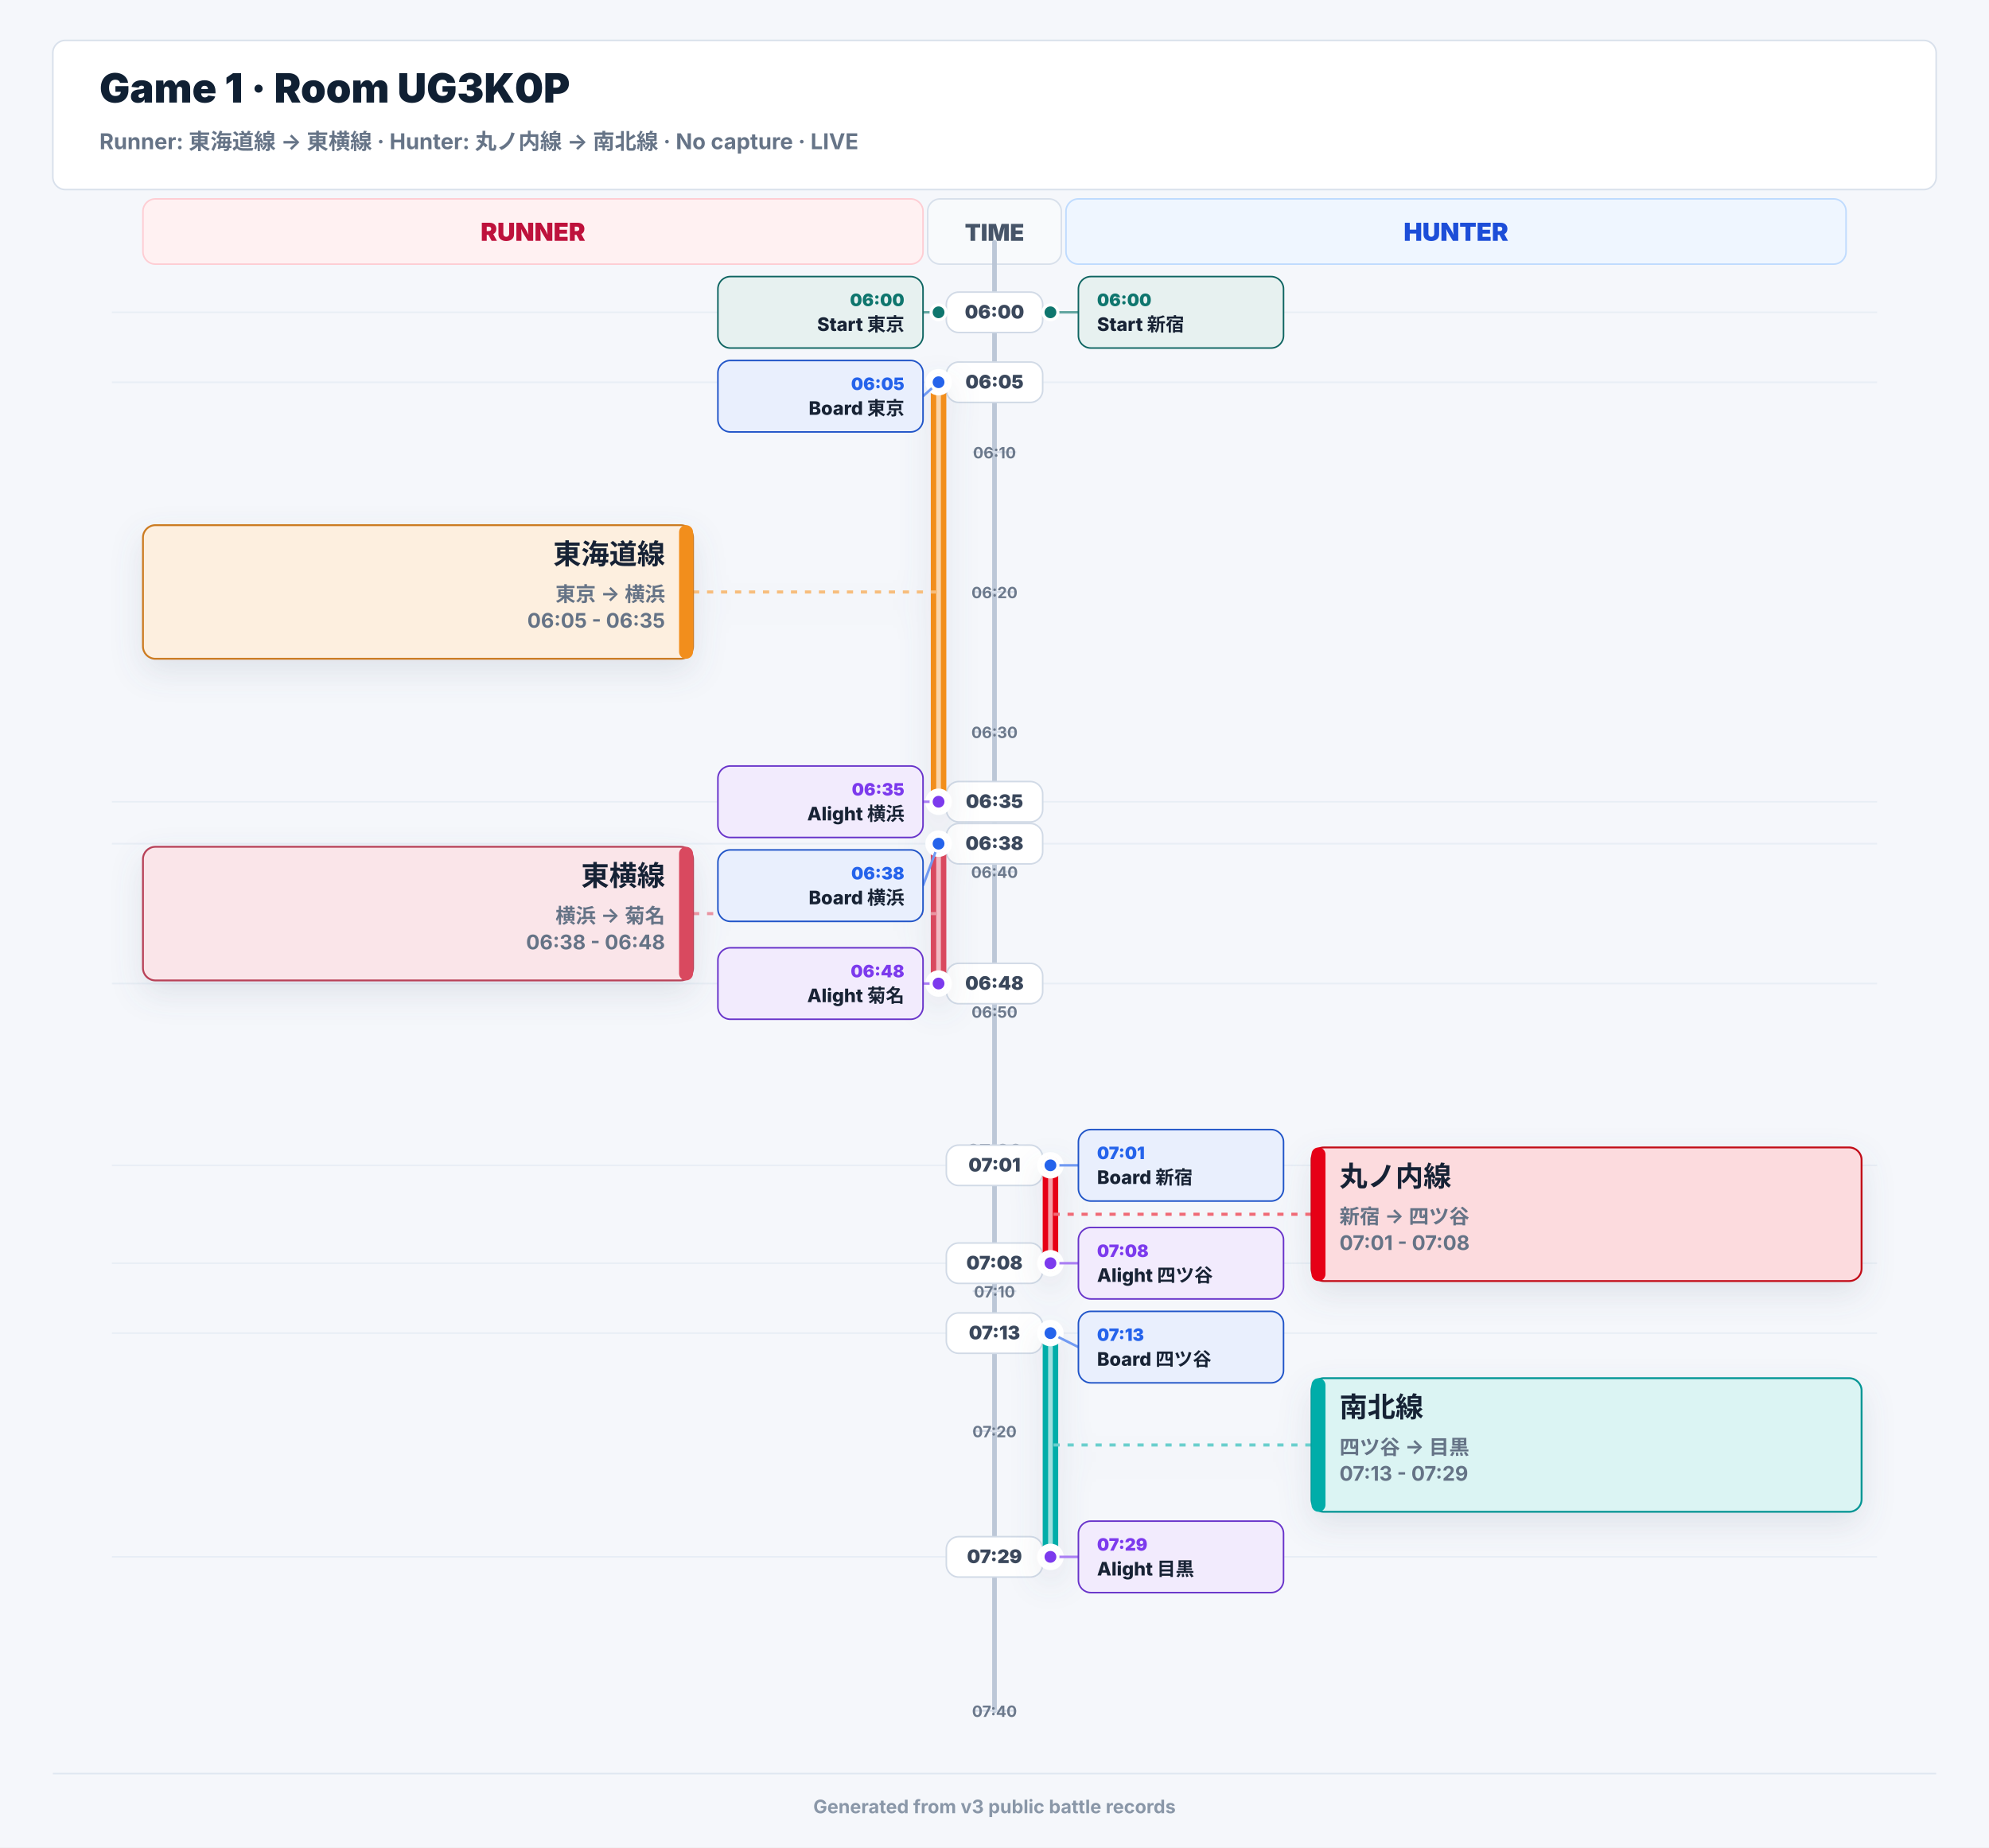
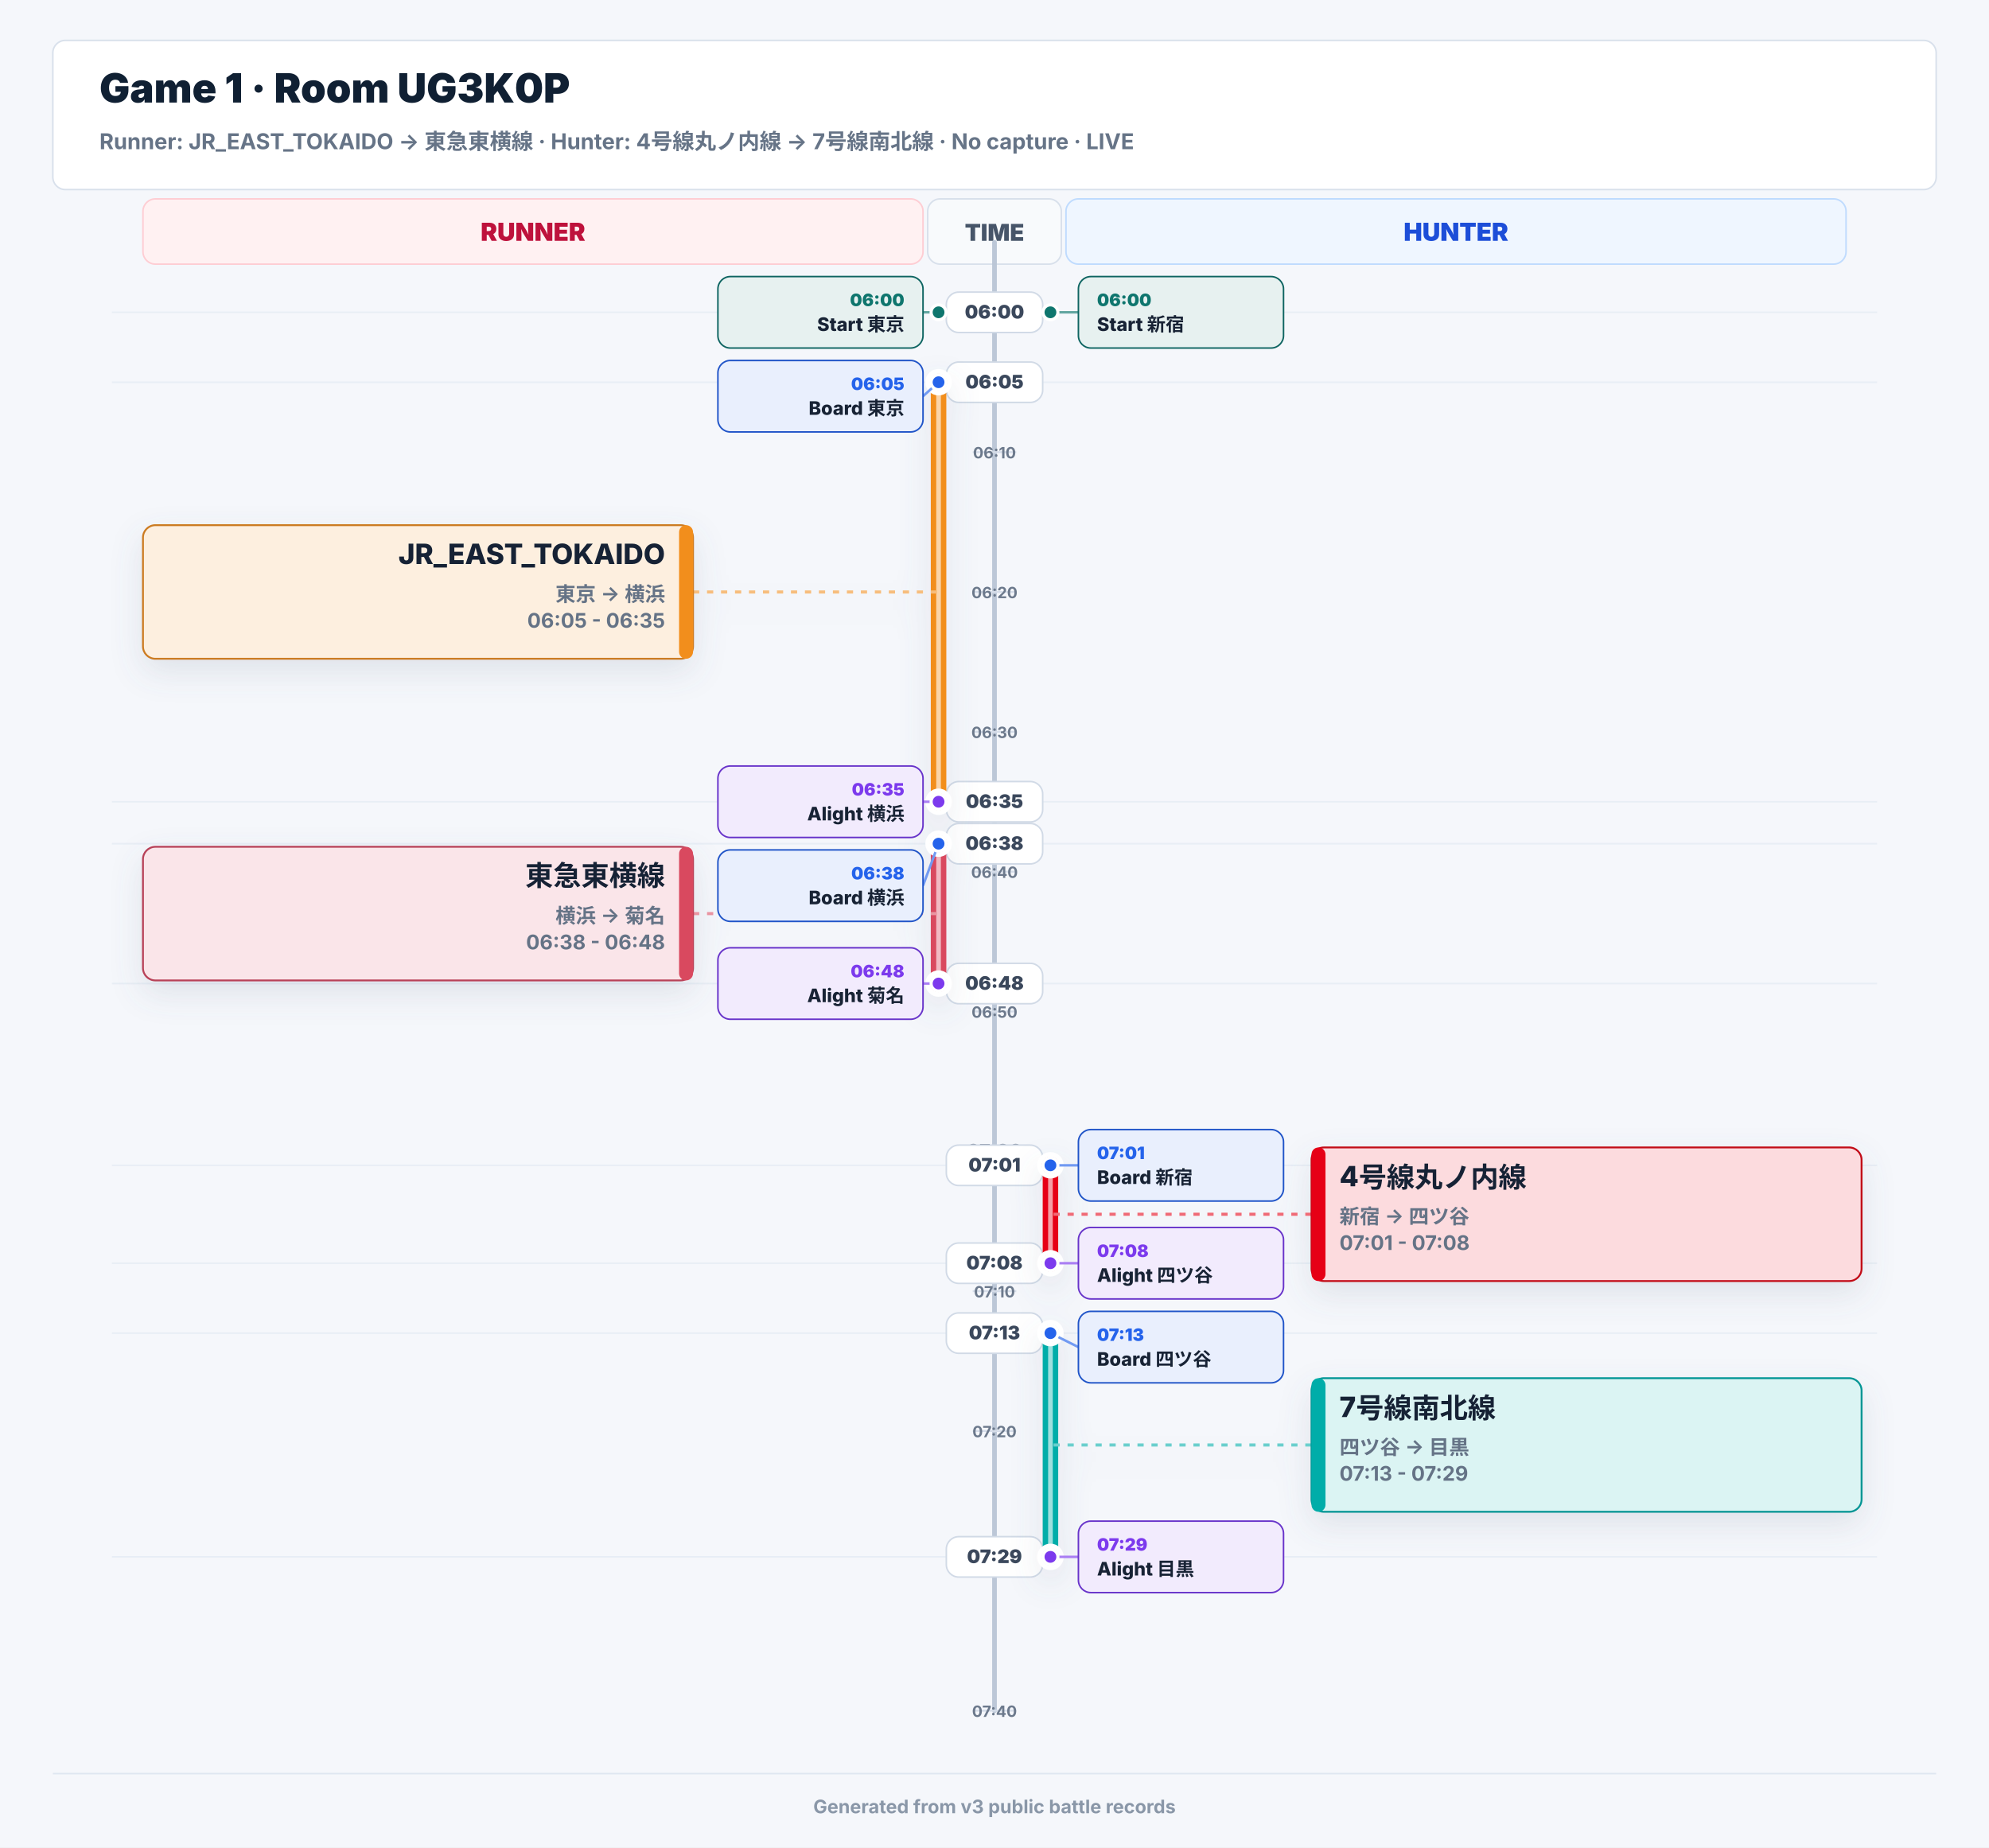
<svg xmlns="http://www.w3.org/2000/svg" width="1280" height="1189" viewBox="0 0 1280 1189" role="img" aria-label="Battle timeline">
  <defs>
    <filter id="softShadow" x="-20%" y="-20%" width="140%" height="140%">
      <feDropShadow dx="0" dy="8" stdDeviation="10" flood-color="#64748b" flood-opacity="0.16" />
    </filter>
  </defs>
  <g font-family="Inter, ui-sans-serif, system-ui, -apple-system, BlinkMacSystemFont, Segoe UI, sans-serif">
    <rect x="0" y="0" width="1280" height="100%" fill="#f5f7fb" />
    <rect x="34" y="26" width="1212" height="96" rx="8" fill="#ffffff" stroke="#d8e0eb" />
    <text x="64.0" y="66.0" font-size="26" font-weight="900" fill="#102033" text-anchor="start">Game 1 · Room UG3K0P</text>
-     <text x="64.0" y="96.0" font-size="14" font-weight="750" fill="#667487" text-anchor="start">Runner: 東海道線 -&gt; 東横線 · Hunter: 丸ノ内線 -&gt; 南北線 · No capture · LIVE</text>
+     <text x="64.0" y="96.0" font-size="14" font-weight="750" fill="#667487" text-anchor="start">Runner: JR_EAST_TOKAIDO -&gt; 東急東横線 · Hunter: 4号線丸ノ内線 -&gt; 7号線南北線 · No capture · LIVE</text>
    <rect x="92" y="128" width="502" height="42" rx="8" fill="#fff1f2" stroke="#fecdd3" />
    <text x="343.0" y="155.0" font-size="16" font-weight="950" fill="#be123c" text-anchor="middle">RUNNER</text>
    <rect x="686" y="128" width="502" height="42" rx="8" fill="#eff6ff" stroke="#bfdbfe" />
    <text x="937.0" y="155.0" font-size="16" font-weight="950" fill="#1d4ed8" text-anchor="middle">HUNTER</text>
    <rect x="597" y="128" width="86" height="42" rx="8" fill="#f8fafc" stroke="#d8e0eb" />
    <text x="640.0" y="155.0" font-size="15" font-weight="950" fill="#475569" text-anchor="middle">TIME</text>
    <rect x="34" y="1141.0" width="1212" height="1" fill="#dfe7f1" />
    <g opacity="0.96">
      <line x1="640" y1="156.0" x2="640" y2="1101.0" stroke="#b9c5d5" stroke-width="3" stroke-linecap="round" />
      <line x1="616" y1="201.0" x2="664" y2="201.0" stroke="#d4dce8" stroke-width="1.2" />
      <text x="640.0" y="205.0" font-size="12" font-weight="800" fill="#667487" text-anchor="middle">06:00</text>
      <line x1="626" y1="291.0" x2="654" y2="291.0" stroke="#d4dce8" stroke-width="1.2" />
      <text x="640.0" y="295.0" font-size="10" font-weight="650" fill="#667487" text-anchor="middle">06:10</text>
      <line x1="626" y1="381.0" x2="654" y2="381.0" stroke="#d4dce8" stroke-width="1.2" />
      <text x="640.0" y="385.0" font-size="10" font-weight="650" fill="#667487" text-anchor="middle">06:20</text>
      <line x1="626" y1="471.0" x2="654" y2="471.0" stroke="#d4dce8" stroke-width="1.2" />
      <text x="640.0" y="475.0" font-size="10" font-weight="650" fill="#667487" text-anchor="middle">06:30</text>
      <line x1="626" y1="561.0" x2="654" y2="561.0" stroke="#d4dce8" stroke-width="1.2" />
      <text x="640.0" y="565.0" font-size="10" font-weight="650" fill="#667487" text-anchor="middle">06:40</text>
      <line x1="626" y1="651.0" x2="654" y2="651.0" stroke="#d4dce8" stroke-width="1.2" />
      <text x="640.0" y="655.0" font-size="10" font-weight="650" fill="#667487" text-anchor="middle">06:50</text>
      <line x1="616" y1="741.0" x2="664" y2="741.0" stroke="#d4dce8" stroke-width="1.2" />
      <text x="640.0" y="745.0" font-size="12" font-weight="800" fill="#667487" text-anchor="middle">07:00</text>
      <line x1="626" y1="831.0" x2="654" y2="831.0" stroke="#d4dce8" stroke-width="1.2" />
      <text x="640.0" y="835.0" font-size="10" font-weight="650" fill="#667487" text-anchor="middle">07:10</text>
      <line x1="626" y1="921.0" x2="654" y2="921.0" stroke="#d4dce8" stroke-width="1.2" />
      <text x="640.0" y="925.0" font-size="10" font-weight="650" fill="#667487" text-anchor="middle">07:20</text>
      <line x1="626" y1="1011.0" x2="654" y2="1011.0" stroke="#d4dce8" stroke-width="1.2" />
      <text x="640.0" y="1015.0" font-size="10" font-weight="650" fill="#667487" text-anchor="middle">07:30</text>
      <line x1="626" y1="1101.0" x2="654" y2="1101.0" stroke="#d4dce8" stroke-width="1.2" />
      <text x="640.0" y="1105.0" font-size="10" font-weight="650" fill="#667487" text-anchor="middle">07:40</text>
      <line x1="72" y1="201.0" x2="1208" y2="201.0" stroke="#e7edf5" stroke-width="1" />
      <rect x="609" y="188.0" width="62" height="26" rx="8" fill="#ffffff" stroke="#cfd8e5" />
      <text x="640.0" y="205.0" font-size="12" font-weight="900" fill="#334155" text-anchor="middle">06:00</text>
      <line x1="72" y1="246.0" x2="1208" y2="246.0" stroke="#e7edf5" stroke-width="1" />
      <rect x="609" y="233.0" width="62" height="26" rx="8" fill="#ffffff" stroke="#cfd8e5" />
      <text x="640.0" y="250.0" font-size="12" font-weight="900" fill="#334155" text-anchor="middle">06:05</text>
      <line x1="72" y1="516.0" x2="1208" y2="516.0" stroke="#e7edf5" stroke-width="1" />
      <rect x="609" y="503.0" width="62" height="26" rx="8" fill="#ffffff" stroke="#cfd8e5" />
      <text x="640.0" y="520.0" font-size="12" font-weight="900" fill="#334155" text-anchor="middle">06:35</text>
      <line x1="72" y1="543.0" x2="1208" y2="543.0" stroke="#e7edf5" stroke-width="1" />
      <rect x="609" y="530.0" width="62" height="26" rx="8" fill="#ffffff" stroke="#cfd8e5" />
      <text x="640.0" y="547.0" font-size="12" font-weight="900" fill="#334155" text-anchor="middle">06:38</text>
      <line x1="72" y1="633.0" x2="1208" y2="633.0" stroke="#e7edf5" stroke-width="1" />
      <rect x="609" y="620.0" width="62" height="26" rx="8" fill="#ffffff" stroke="#cfd8e5" />
      <text x="640.0" y="637.0" font-size="12" font-weight="900" fill="#334155" text-anchor="middle">06:48</text>
      <line x1="72" y1="750.0" x2="1208" y2="750.0" stroke="#e7edf5" stroke-width="1" />
      <rect x="609" y="737.0" width="62" height="26" rx="8" fill="#ffffff" stroke="#cfd8e5" />
      <text x="640.0" y="754.0" font-size="12" font-weight="900" fill="#334155" text-anchor="middle">07:01</text>
      <line x1="72" y1="813.0" x2="1208" y2="813.0" stroke="#e7edf5" stroke-width="1" />
      <rect x="609" y="800.0" width="62" height="26" rx="8" fill="#ffffff" stroke="#cfd8e5" />
      <text x="640.0" y="817.0" font-size="12" font-weight="900" fill="#334155" text-anchor="middle">07:08</text>
      <line x1="72" y1="858.0" x2="1208" y2="858.0" stroke="#e7edf5" stroke-width="1" />
      <rect x="609" y="845.0" width="62" height="26" rx="8" fill="#ffffff" stroke="#cfd8e5" />
      <text x="640.0" y="862.0" font-size="12" font-weight="900" fill="#334155" text-anchor="middle">07:13</text>
      <line x1="72" y1="1002.0" x2="1208" y2="1002.0" stroke="#e7edf5" stroke-width="1" />
      <rect x="609" y="989.0" width="62" height="26" rx="8" fill="#ffffff" stroke="#cfd8e5" />
      <text x="640.0" y="1006.0" font-size="12" font-weight="900" fill="#334155" text-anchor="middle">07:29</text>
    </g>
    <g filter="url(#softShadow)">
      <line x1="604" y1="246.0" x2="604" y2="516.0" stroke="#F28E1C" stroke-width="10" stroke-linecap="round" />
      <line x1="604" y1="246.0" x2="604" y2="516.0" stroke="#ffffff" stroke-opacity="0.62" stroke-width="3" stroke-linecap="round" />
      <circle cx="604" cy="246.0" r="7" fill="#F28E1C" stroke="#ffffff" stroke-width="3" />
      <circle cx="604" cy="516.0" r="7" fill="#F28E1C" stroke="#ffffff" stroke-width="3" />
      <line x1="446" y1="381.0" x2="604" y2="381.0" stroke="#f7bd7b" stroke-width="2" stroke-dasharray="4 5" />
      <rect x="92" y="338.0" width="354" height="86" rx="8" fill="#fdefdf" stroke="#cc7c21" stroke-width="1.2" />
      <rect x="437" y="338.0" width="9" height="86" rx="4.5" fill="#F28E1C" />
-       <text x="428.0" y="363.0" font-size="18" font-weight="800" fill="#162235" text-anchor="end">東海道線</text>
+       <text x="428.0" y="363.0" font-size="18" font-weight="800" fill="#162235" text-anchor="end">JR_EAST_TOKAIDO</text>
      <text x="428.0" y="387.0" font-size="13" font-weight="650" fill="#657386" text-anchor="end">東京 -&gt; 横浜</text>
      <text x="428.0" y="404.0" font-size="13" font-weight="650" fill="#657386" text-anchor="end">06:05 - 06:35</text>
      <line x1="604" y1="543.0" x2="604" y2="633.0" stroke="#D9485F" stroke-width="10" stroke-linecap="round" />
      <line x1="604" y1="543.0" x2="604" y2="633.0" stroke="#ffffff" stroke-opacity="0.62" stroke-width="3" stroke-linecap="round" />
      <circle cx="604" cy="543.0" r="7" fill="#D9485F" stroke="#ffffff" stroke-width="3" />
      <circle cx="604" cy="633.0" r="7" fill="#D9485F" stroke="#ffffff" stroke-width="3" />
      <line x1="446" y1="588.0" x2="604" y2="588.0" stroke="#e995a2" stroke-width="2" stroke-dasharray="4 5" />
      <rect x="92" y="545.0" width="354" height="86" rx="8" fill="#fae5e9" stroke="#b84258" stroke-width="1.2" />
      <rect x="437" y="545.0" width="9" height="86" rx="4.5" fill="#D9485F" />
-       <text x="428.0" y="570.0" font-size="18" font-weight="800" fill="#162235" text-anchor="end">東横線</text>
+       <text x="428.0" y="570.0" font-size="18" font-weight="800" fill="#162235" text-anchor="end">東急東横線</text>
      <text x="428.0" y="594.0" font-size="13" font-weight="650" fill="#657386" text-anchor="end">横浜 -&gt; 菊名</text>
      <text x="428.0" y="611.0" font-size="13" font-weight="650" fill="#657386" text-anchor="end">06:38 - 06:48</text>
      <line x1="676" y1="750.0" x2="676" y2="813.0" stroke="#E60012" stroke-width="10" stroke-linecap="round" />
      <line x1="676" y1="750.0" x2="676" y2="813.0" stroke="#ffffff" stroke-opacity="0.62" stroke-width="3" stroke-linecap="round" />
      <circle cx="676" cy="750.0" r="7" fill="#E60012" stroke="#ffffff" stroke-width="3" />
      <circle cx="676" cy="813.0" r="7" fill="#E60012" stroke="#ffffff" stroke-width="3" />
      <line x1="844" y1="781.5" x2="676" y2="781.5" stroke="#f06b76" stroke-width="2" stroke-dasharray="4 5" />
      <rect x="844" y="738.5" width="354" height="86" rx="8" fill="#fcdbde" stroke="#c20719" stroke-width="1.2" />
      <rect x="844" y="738.5" width="9" height="86" rx="4.5" fill="#E60012" />
-       <text x="862.0" y="763.5" font-size="18" font-weight="800" fill="#162235" text-anchor="start">丸ノ内線</text>
+       <text x="862.0" y="763.5" font-size="18" font-weight="800" fill="#162235" text-anchor="start">4号線丸ノ内線</text>
      <text x="862.0" y="787.5" font-size="13" font-weight="650" fill="#657386" text-anchor="start">新宿 -&gt; 四ツ谷</text>
      <text x="862.0" y="804.5" font-size="13" font-weight="650" fill="#657386" text-anchor="start">07:01 - 07:08</text>
      <line x1="676" y1="858.0" x2="676" y2="1002.0" stroke="#00ADA9" stroke-width="10" stroke-linecap="round" />
      <line x1="676" y1="858.0" x2="676" y2="1002.0" stroke="#ffffff" stroke-opacity="0.62" stroke-width="3" stroke-linecap="round" />
      <circle cx="676" cy="858.0" r="7" fill="#00ADA9" stroke="#ffffff" stroke-width="3" />
      <circle cx="676" cy="1002.0" r="7" fill="#00ADA9" stroke="#ffffff" stroke-width="3" />
      <line x1="844" y1="930.0" x2="676" y2="930.0" stroke="#6bcfcd" stroke-width="2" stroke-dasharray="4 5" />
      <rect x="844" y="887.0" width="354" height="86" rx="8" fill="#dbf4f3" stroke="#069594" stroke-width="1.2" />
      <rect x="844" y="887.0" width="9" height="86" rx="4.5" fill="#00ADA9" />
-       <text x="862.0" y="912.0" font-size="18" font-weight="800" fill="#162235" text-anchor="start">南北線</text>
+       <text x="862.0" y="912.0" font-size="18" font-weight="800" fill="#162235" text-anchor="start">7号線南北線</text>
      <text x="862.0" y="936.0" font-size="13" font-weight="650" fill="#657386" text-anchor="start">四ツ谷 -&gt; 目黒</text>
      <text x="862.0" y="953.0" font-size="13" font-weight="650" fill="#657386" text-anchor="start">07:13 - 07:29</text>
    </g>
    <g>
      <line x1="594" y1="201.0" x2="604" y2="201.0" stroke="#63a6a1" stroke-width="1.6" />
      <circle cx="604" cy="201.0" r="4.8" fill="#0f766e" stroke="#ffffff" stroke-width="2" />
      <rect x="462" y="178.0" width="132" height="46" rx="8" fill="#e7f1f0" stroke="#0f6562" />
      <text x="582.0" y="197.0" font-size="11" font-weight="900" fill="#0f766e" text-anchor="end">06:00</text>
      <text x="582.0" y="213.0" font-size="12" font-weight="800" fill="#182335" text-anchor="end">Start 東京</text>
      <line x1="594" y1="255.0" x2="604" y2="246.0" stroke="#719af2" stroke-width="1.6" />
      <circle cx="604" cy="246.0" r="4.8" fill="#2563eb" stroke="#ffffff" stroke-width="2" />
      <rect x="462" y="232.0" width="132" height="46" rx="8" fill="#e9effd" stroke="#2155c8" />
      <text x="582.0" y="251.0" font-size="11" font-weight="900" fill="#2563eb" text-anchor="end">06:05</text>
      <text x="582.0" y="267.0" font-size="12" font-weight="800" fill="#182335" text-anchor="end">Board 東京</text>
      <line x1="594" y1="516.0" x2="604" y2="516.0" stroke="#aa7ff3" stroke-width="1.6" />
      <circle cx="604" cy="516.0" r="4.8" fill="#7c3aed" stroke="#ffffff" stroke-width="2" />
      <rect x="462" y="493.0" width="132" height="46" rx="8" fill="#f2ebfd" stroke="#6834ca" />
      <text x="582.0" y="512.0" font-size="11" font-weight="900" fill="#7c3aed" text-anchor="end">06:35</text>
      <text x="582.0" y="528.0" font-size="12" font-weight="800" fill="#182335" text-anchor="end">Alight 横浜</text>
      <line x1="594" y1="570.0" x2="604" y2="543.0" stroke="#719af2" stroke-width="1.6" />
      <circle cx="604" cy="543.0" r="4.8" fill="#2563eb" stroke="#ffffff" stroke-width="2" />
      <rect x="462" y="547.0" width="132" height="46" rx="8" fill="#e9effd" stroke="#2155c8" />
      <text x="582.0" y="566.0" font-size="11" font-weight="900" fill="#2563eb" text-anchor="end">06:38</text>
      <text x="582.0" y="582.0" font-size="12" font-weight="800" fill="#182335" text-anchor="end">Board 横浜</text>
      <line x1="594" y1="633.0" x2="604" y2="633.0" stroke="#aa7ff3" stroke-width="1.6" />
      <circle cx="604" cy="633.0" r="4.8" fill="#7c3aed" stroke="#ffffff" stroke-width="2" />
      <rect x="462" y="610.0" width="132" height="46" rx="8" fill="#f2ebfd" stroke="#6834ca" />
      <text x="582.0" y="629.0" font-size="11" font-weight="900" fill="#7c3aed" text-anchor="end">06:48</text>
      <text x="582.0" y="645.0" font-size="12" font-weight="800" fill="#182335" text-anchor="end">Alight 菊名</text>
      <line x1="694" y1="201.0" x2="676" y2="201.0" stroke="#63a6a1" stroke-width="1.6" />
      <circle cx="676" cy="201.0" r="4.8" fill="#0f766e" stroke="#ffffff" stroke-width="2" />
      <rect x="694" y="178.0" width="132" height="46" rx="8" fill="#e7f1f0" stroke="#0f6562" />
      <text x="706.0" y="197.0" font-size="11" font-weight="900" fill="#0f766e" text-anchor="start">06:00</text>
      <text x="706.0" y="213.0" font-size="12" font-weight="800" fill="#182335" text-anchor="start">Start 新宿</text>
      <line x1="694" y1="750.0" x2="676" y2="750.0" stroke="#719af2" stroke-width="1.6" />
      <circle cx="676" cy="750.0" r="4.8" fill="#2563eb" stroke="#ffffff" stroke-width="2" />
      <rect x="694" y="727.0" width="132" height="46" rx="8" fill="#e9effd" stroke="#2155c8" />
      <text x="706.0" y="746.0" font-size="11" font-weight="900" fill="#2563eb" text-anchor="start">07:01</text>
      <text x="706.0" y="762.0" font-size="12" font-weight="800" fill="#182335" text-anchor="start">Board 新宿</text>
      <line x1="694" y1="813.0" x2="676" y2="813.0" stroke="#aa7ff3" stroke-width="1.6" />
      <circle cx="676" cy="813.0" r="4.8" fill="#7c3aed" stroke="#ffffff" stroke-width="2" />
      <rect x="694" y="790.0" width="132" height="46" rx="8" fill="#f2ebfd" stroke="#6834ca" />
      <text x="706.0" y="809.0" font-size="11" font-weight="900" fill="#7c3aed" text-anchor="start">07:08</text>
      <text x="706.0" y="825.0" font-size="12" font-weight="800" fill="#182335" text-anchor="start">Alight 四ツ谷</text>
      <line x1="694" y1="867.0" x2="676" y2="858.0" stroke="#719af2" stroke-width="1.6" />
      <circle cx="676" cy="858.0" r="4.8" fill="#2563eb" stroke="#ffffff" stroke-width="2" />
      <rect x="694" y="844.0" width="132" height="46" rx="8" fill="#e9effd" stroke="#2155c8" />
      <text x="706.0" y="863.0" font-size="11" font-weight="900" fill="#2563eb" text-anchor="start">07:13</text>
      <text x="706.0" y="879.0" font-size="12" font-weight="800" fill="#182335" text-anchor="start">Board 四ツ谷</text>
      <line x1="694" y1="1002.0" x2="676" y2="1002.0" stroke="#aa7ff3" stroke-width="1.6" />
      <circle cx="676" cy="1002.0" r="4.8" fill="#7c3aed" stroke="#ffffff" stroke-width="2" />
      <rect x="694" y="979.0" width="132" height="46" rx="8" fill="#f2ebfd" stroke="#6834ca" />
      <text x="706.0" y="998.0" font-size="11" font-weight="900" fill="#7c3aed" text-anchor="start">07:29</text>
      <text x="706.0" y="1014.0" font-size="12" font-weight="800" fill="#182335" text-anchor="start">Alight 目黒</text>
    </g>
    <text x="640.0" y="1167.0" font-size="12" font-weight="650" fill="#8a97a8" text-anchor="middle">Generated from v3 public battle records</text>
  </g>
</svg>
